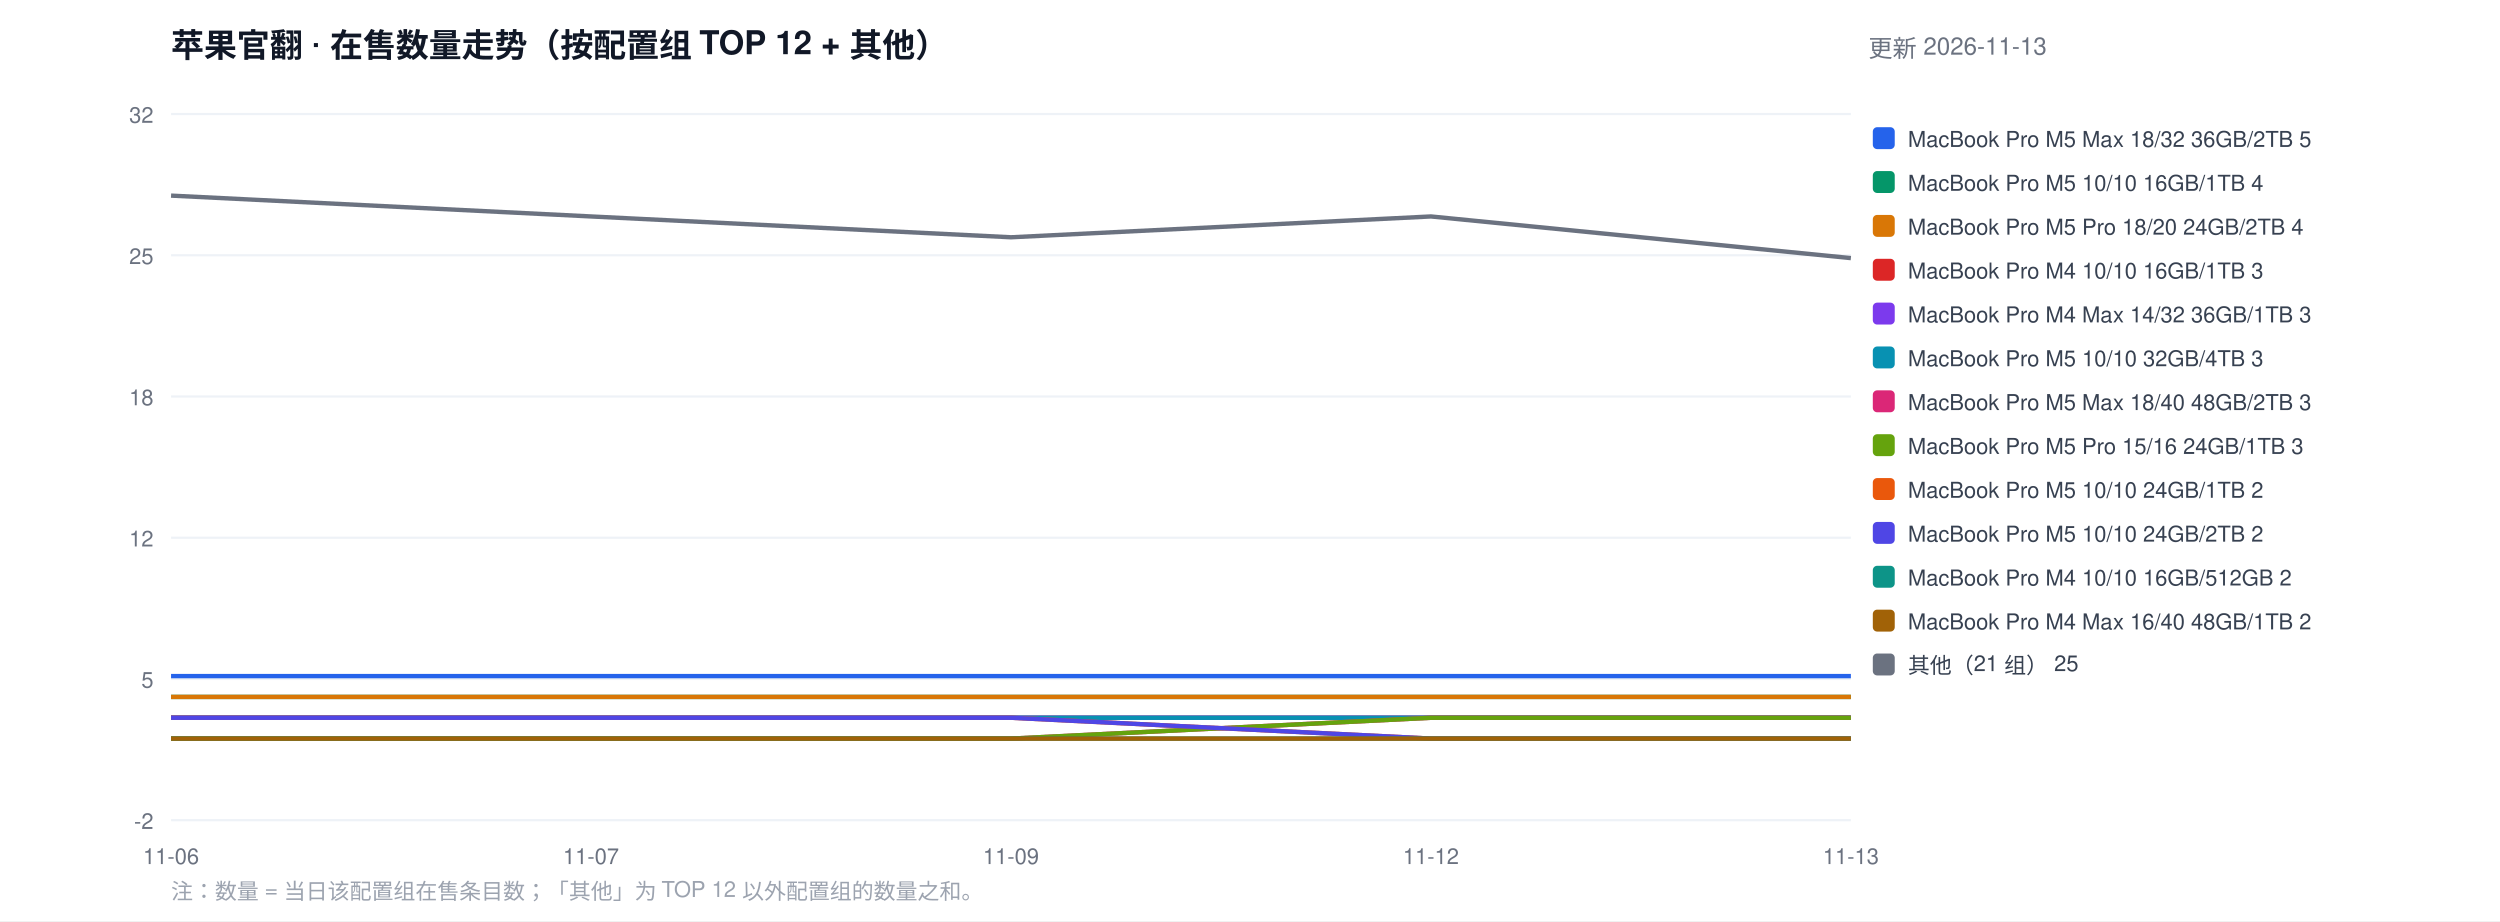
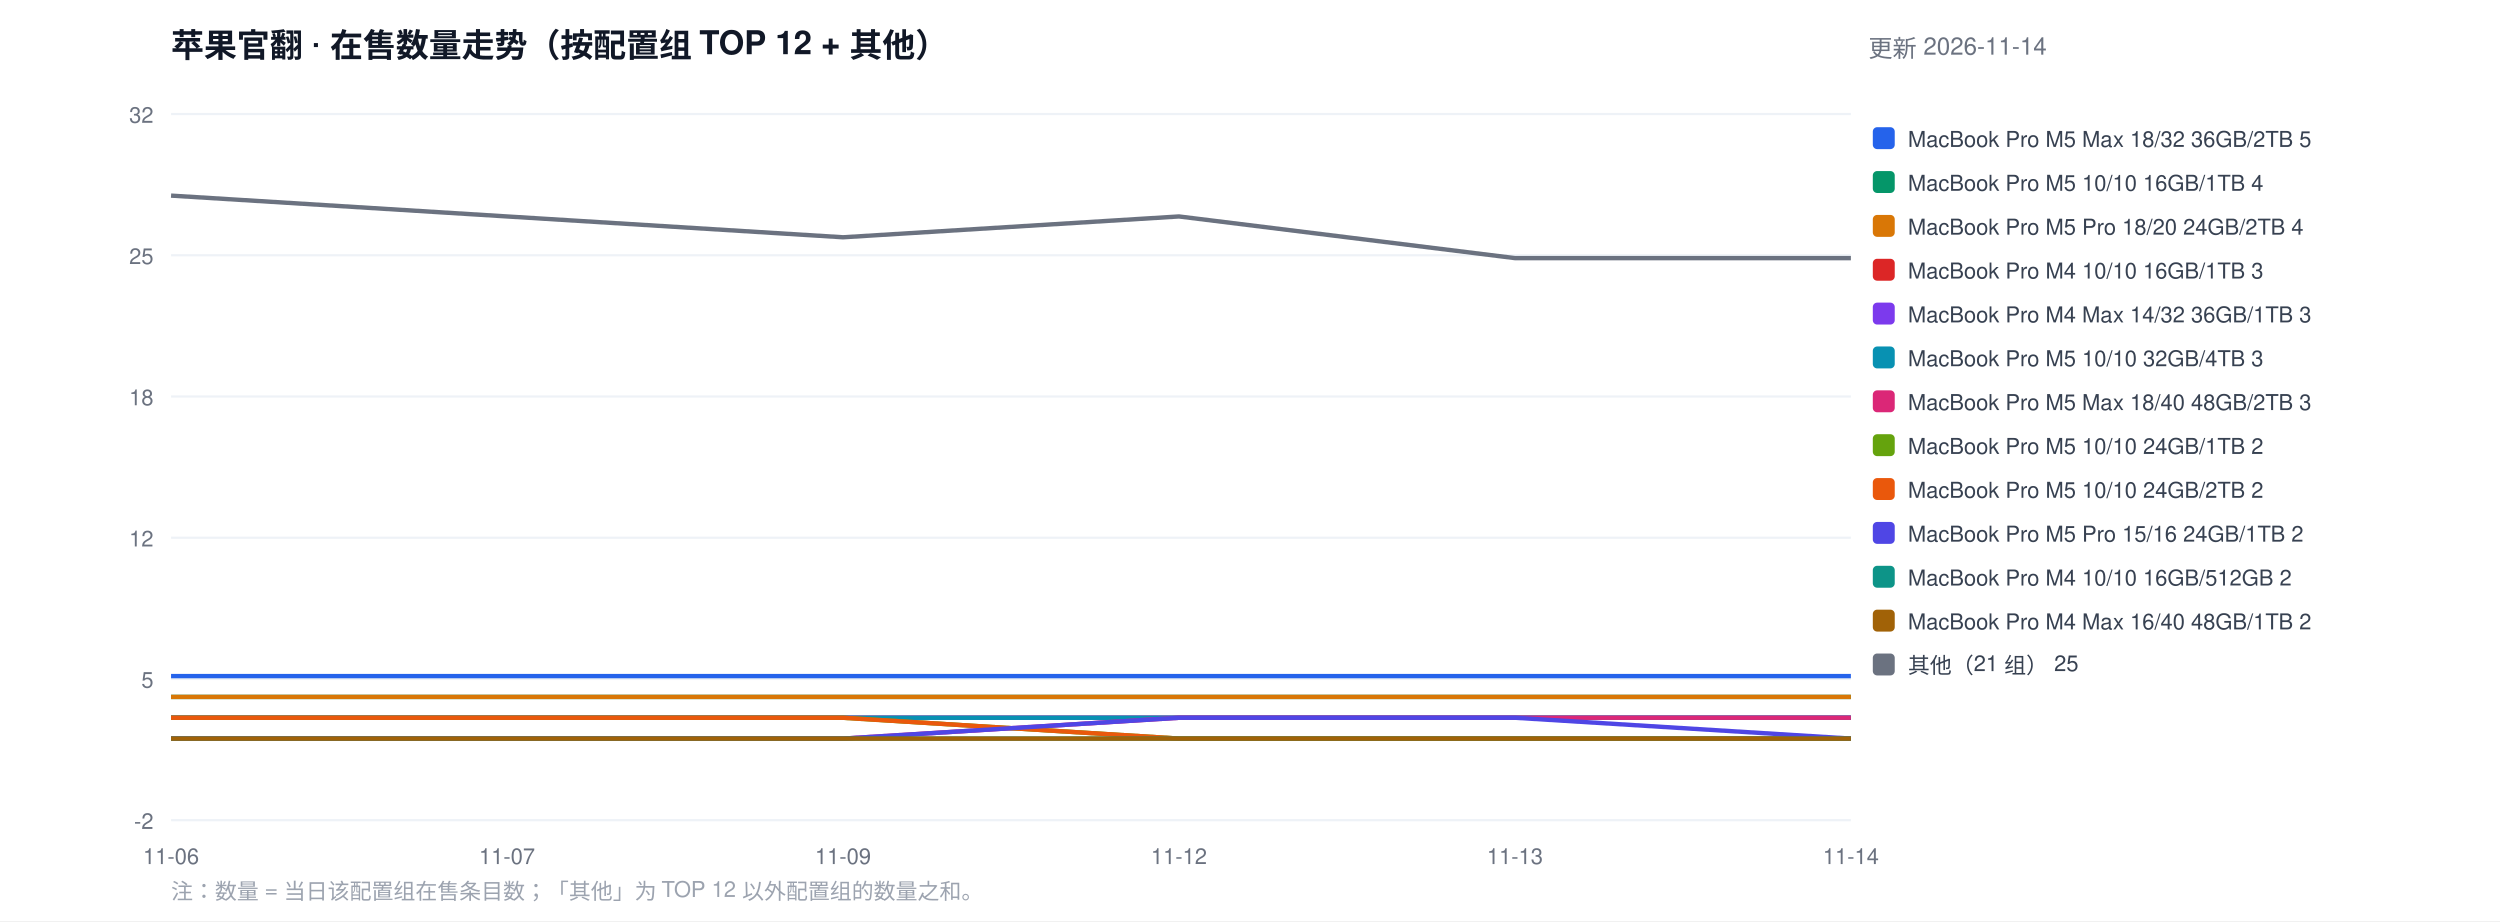
<svg xmlns="http://www.w3.org/2000/svg" width="1140" height="420" viewBox="0 0 1140 420" font-family="-apple-system,Segoe UI,Helvetica,Arial,sans-serif">
  <rect width="1140" height="420" fill="#ffffff" />
  <text x="78" y="26" font-size="15" font-weight="600" fill="#111827">苹果官翻 · 在售数量走势（按配置组 TOP 12 + 其他）</text>
-   <text x="852" y="26" font-size="11" fill="#6b7280">更新 2026-11-13</text>
+   <text x="852" y="26" font-size="11" fill="#6b7280">更新 2026-11-14</text>
  <line x1="78" y1="374.0" x2="844" y2="374.0" stroke="#eef2f7" />
  <text x="70" y="378.0" font-size="10" fill="#6b7280" text-anchor="end">-2</text>
  <line x1="78" y1="309.6" x2="844" y2="309.6" stroke="#eef2f7" />
  <text x="70" y="313.6" font-size="10" fill="#6b7280" text-anchor="end">5</text>
  <line x1="78" y1="245.2" x2="844" y2="245.2" stroke="#eef2f7" />
  <text x="70" y="249.2" font-size="10" fill="#6b7280" text-anchor="end">12</text>
  <line x1="78" y1="180.8" x2="844" y2="180.8" stroke="#eef2f7" />
  <text x="70" y="184.8" font-size="10" fill="#6b7280" text-anchor="end">18</text>
  <line x1="78" y1="116.4" x2="844" y2="116.4" stroke="#eef2f7" />
  <text x="70" y="120.4" font-size="10" fill="#6b7280" text-anchor="end">25</text>
  <line x1="78" y1="52.0" x2="844" y2="52.0" stroke="#eef2f7" />
  <text x="70" y="56.0" font-size="10" fill="#6b7280" text-anchor="end">32</text>
  <text x="78.0" y="394" font-size="10" fill="#6b7280" text-anchor="middle">11-06</text>
-   <text x="269.5" y="394" font-size="10" fill="#6b7280" text-anchor="middle">11-07</text>
-   <text x="461.0" y="394" font-size="10" fill="#6b7280" text-anchor="middle">11-09</text>
-   <text x="652.5" y="394" font-size="10" fill="#6b7280" text-anchor="middle">11-12</text>
-   <text x="844.0" y="394" font-size="10" fill="#6b7280" text-anchor="middle">11-13</text>
-   <polyline fill="none" stroke="#2563eb" stroke-width="2" points="78.0,308.3 269.5,308.3 461.0,308.3 652.5,308.3 844.0,308.3" />
-   <polyline fill="none" stroke="#059669" stroke-width="2" points="78.0,317.8 269.5,317.8 461.0,317.8 652.5,317.8 844.0,317.8" />
-   <polyline fill="none" stroke="#d97706" stroke-width="2" points="78.0,317.8 269.5,317.8 461.0,317.8 652.5,317.8 844.0,317.8" />
-   <polyline fill="none" stroke="#dc2626" stroke-width="2" points="78.0,327.3 269.5,327.3 461.0,327.3 652.5,327.3 844.0,327.3" />
-   <polyline fill="none" stroke="#7c3aed" stroke-width="2" points="78.0,327.3 269.5,327.3 461.0,327.3 652.5,327.3 844.0,327.3" />
-   <polyline fill="none" stroke="#0891b2" stroke-width="2" points="78.0,327.3 269.5,327.3 461.0,327.3 652.5,327.3 844.0,327.3" />
-   <polyline fill="none" stroke="#db2777" stroke-width="2" points="78.0,336.8 269.5,336.8 461.0,336.8 652.5,327.3 844.0,327.3" />
-   <polyline fill="none" stroke="#65a30d" stroke-width="2" points="78.0,336.8 269.5,336.8 461.0,336.8 652.5,327.3 844.0,327.3" />
-   <polyline fill="none" stroke="#ea580c" stroke-width="2" points="78.0,327.3 269.5,327.3 461.0,327.3 652.5,336.8 844.0,336.8" />
-   <polyline fill="none" stroke="#4f46e5" stroke-width="2" points="78.0,327.3 269.5,327.3 461.0,327.3 652.5,336.8 844.0,336.8" />
-   <polyline fill="none" stroke="#0d9488" stroke-width="2" points="78.0,336.8 269.5,336.8 461.0,336.8 652.5,336.8 844.0,336.8" />
-   <polyline fill="none" stroke="#a16207" stroke-width="2" points="78.0,336.8 269.5,336.8 461.0,336.8 652.5,336.8 844.0,336.8" />
-   <polyline fill="none" stroke="#6b7280" stroke-width="2" points="78.0,89.2 269.5,98.7 461.0,108.2 652.5,98.7 844.0,117.7" />
+   <text x="231.2" y="394" font-size="10" fill="#6b7280" text-anchor="middle">11-07</text>
+   <text x="384.4" y="394" font-size="10" fill="#6b7280" text-anchor="middle">11-09</text>
+   <text x="537.6" y="394" font-size="10" fill="#6b7280" text-anchor="middle">11-12</text>
+   <text x="690.8" y="394" font-size="10" fill="#6b7280" text-anchor="middle">11-13</text>
+   <text x="844.0" y="394" font-size="10" fill="#6b7280" text-anchor="middle">11-14</text>
+   <polyline fill="none" stroke="#2563eb" stroke-width="2" points="78.0,308.3 231.2,308.3 384.4,308.3 537.6,308.3 690.8,308.3 844.0,308.3" />
+   <polyline fill="none" stroke="#059669" stroke-width="2" points="78.0,317.8 231.2,317.8 384.4,317.8 537.6,317.8 690.8,317.8 844.0,317.8" />
+   <polyline fill="none" stroke="#d97706" stroke-width="2" points="78.0,317.8 231.2,317.8 384.4,317.8 537.6,317.8 690.8,317.8 844.0,317.8" />
+   <polyline fill="none" stroke="#dc2626" stroke-width="2" points="78.0,327.3 231.2,327.3 384.4,327.3 537.6,327.3 690.8,327.3 844.0,327.3" />
+   <polyline fill="none" stroke="#7c3aed" stroke-width="2" points="78.0,327.3 231.2,327.3 384.4,327.3 537.6,327.3 690.8,327.3 844.0,327.3" />
+   <polyline fill="none" stroke="#0891b2" stroke-width="2" points="78.0,327.3 231.2,327.3 384.4,327.3 537.6,327.3 690.8,327.3 844.0,327.3" />
+   <polyline fill="none" stroke="#db2777" stroke-width="2" points="78.0,336.8 231.2,336.8 384.4,336.8 537.6,327.3 690.8,327.3 844.0,327.3" />
+   <polyline fill="none" stroke="#65a30d" stroke-width="2" points="78.0,327.3 231.2,327.3 384.4,327.3 537.6,336.8 690.8,336.8 844.0,336.8" />
+   <polyline fill="none" stroke="#ea580c" stroke-width="2" points="78.0,327.3 231.2,327.3 384.4,327.3 537.6,336.8 690.8,336.8 844.0,336.8" />
+   <polyline fill="none" stroke="#4f46e5" stroke-width="2" points="78.0,336.8 231.2,336.8 384.4,336.8 537.6,327.3 690.8,327.3 844.0,336.8" />
+   <polyline fill="none" stroke="#0d9488" stroke-width="2" points="78.0,336.8 231.2,336.8 384.4,336.8 537.6,336.8 690.8,336.8 844.0,336.8" />
+   <polyline fill="none" stroke="#a16207" stroke-width="2" points="78.0,336.8 231.2,336.8 384.4,336.8 537.6,336.8 690.8,336.8 844.0,336.8" />
+   <polyline fill="none" stroke="#6b7280" stroke-width="2" points="78.0,89.2 231.2,98.7 384.4,108.2 537.6,98.7 690.8,117.7 844.0,117.7" />
  <rect x="854" y="58" width="10" height="10" rx="2" fill="#2563eb" />
  <text x="870" y="67" font-size="10" fill="#374151">MacBook Pro M5 Max 18/32 36GB/2TB 5</text>
  <rect x="854" y="78" width="10" height="10" rx="2" fill="#059669" />
  <text x="870" y="87" font-size="10" fill="#374151">MacBook Pro M5 10/10 16GB/1TB 4</text>
  <rect x="854" y="98" width="10" height="10" rx="2" fill="#d97706" />
  <text x="870" y="107" font-size="10" fill="#374151">MacBook Pro M5 Pro 18/20 24GB/2TB 4</text>
  <rect x="854" y="118" width="10" height="10" rx="2" fill="#dc2626" />
  <text x="870" y="127" font-size="10" fill="#374151">MacBook Pro M4 10/10 16GB/1TB 3</text>
  <rect x="854" y="138" width="10" height="10" rx="2" fill="#7c3aed" />
  <text x="870" y="147" font-size="10" fill="#374151">MacBook Pro M4 Max 14/32 36GB/1TB 3</text>
  <rect x="854" y="158" width="10" height="10" rx="2" fill="#0891b2" />
  <text x="870" y="167" font-size="10" fill="#374151">MacBook Pro M5 10/10 32GB/4TB 3</text>
  <rect x="854" y="178" width="10" height="10" rx="2" fill="#db2777" />
  <text x="870" y="187" font-size="10" fill="#374151">MacBook Pro M5 Max 18/40 48GB/2TB 3</text>
  <rect x="854" y="198" width="10" height="10" rx="2" fill="#65a30d" />
-   <text x="870" y="207" font-size="10" fill="#374151">MacBook Pro M5 Pro 15/16 24GB/1TB 3</text>
+   <text x="870" y="207" font-size="10" fill="#374151">MacBook Pro M5 10/10 24GB/1TB 2</text>
  <rect x="854" y="218" width="10" height="10" rx="2" fill="#ea580c" />
-   <text x="870" y="227" font-size="10" fill="#374151">MacBook Pro M5 10/10 24GB/1TB 2</text>
+   <text x="870" y="227" font-size="10" fill="#374151">MacBook Pro M5 10/10 24GB/2TB 2</text>
  <rect x="854" y="238" width="10" height="10" rx="2" fill="#4f46e5" />
-   <text x="870" y="247" font-size="10" fill="#374151">MacBook Pro M5 10/10 24GB/2TB 2</text>
+   <text x="870" y="247" font-size="10" fill="#374151">MacBook Pro M5 Pro 15/16 24GB/1TB 2</text>
  <rect x="854" y="258" width="10" height="10" rx="2" fill="#0d9488" />
  <text x="870" y="267" font-size="10" fill="#374151">MacBook Pro M4 10/10 16GB/512GB 2</text>
  <rect x="854" y="278" width="10" height="10" rx="2" fill="#a16207" />
  <text x="870" y="287" font-size="10" fill="#374151">MacBook Pro M4 Max 16/40 48GB/1TB 2</text>
  <rect x="854" y="298" width="10" height="10" rx="2" fill="#6b7280" />
  <text x="870" y="307" font-size="10" fill="#374151">其他（21 组） 25</text>
  <text x="78" y="410" font-size="10" fill="#9ca3af">注：数量 = 当日该配置组在售条目数；「其他」为 TOP 12 以外配置组的数量之和。</text>
</svg>
